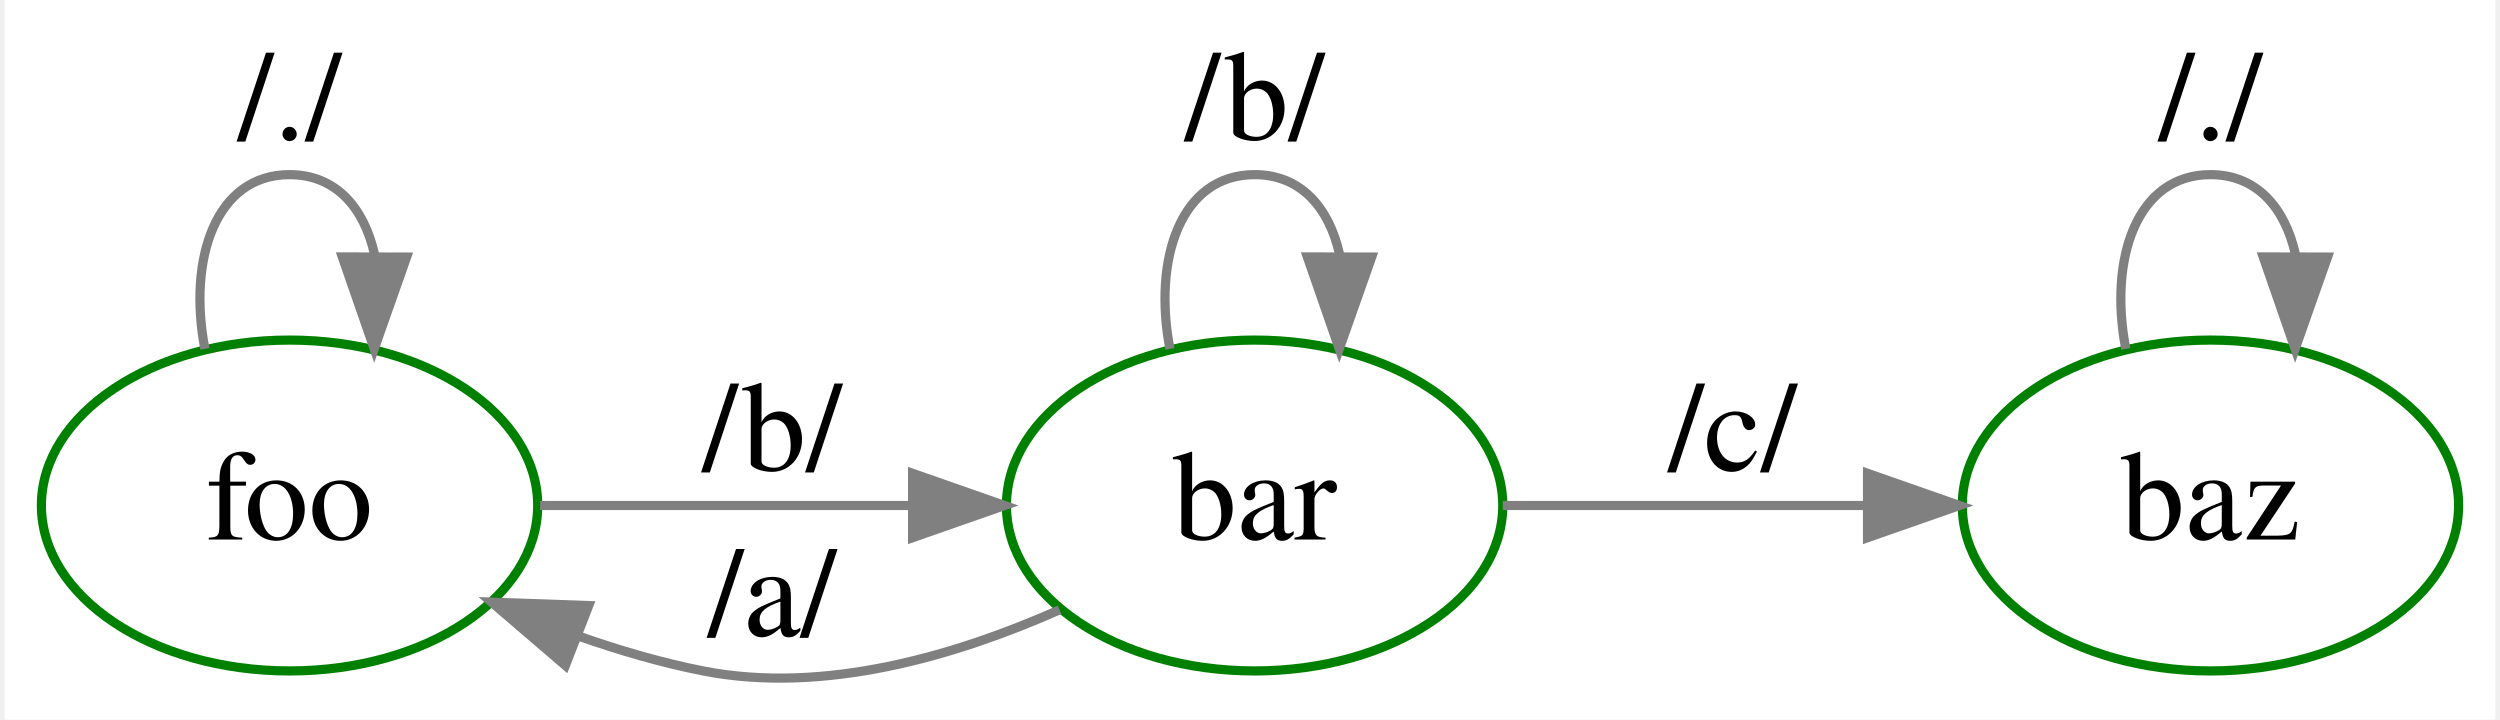
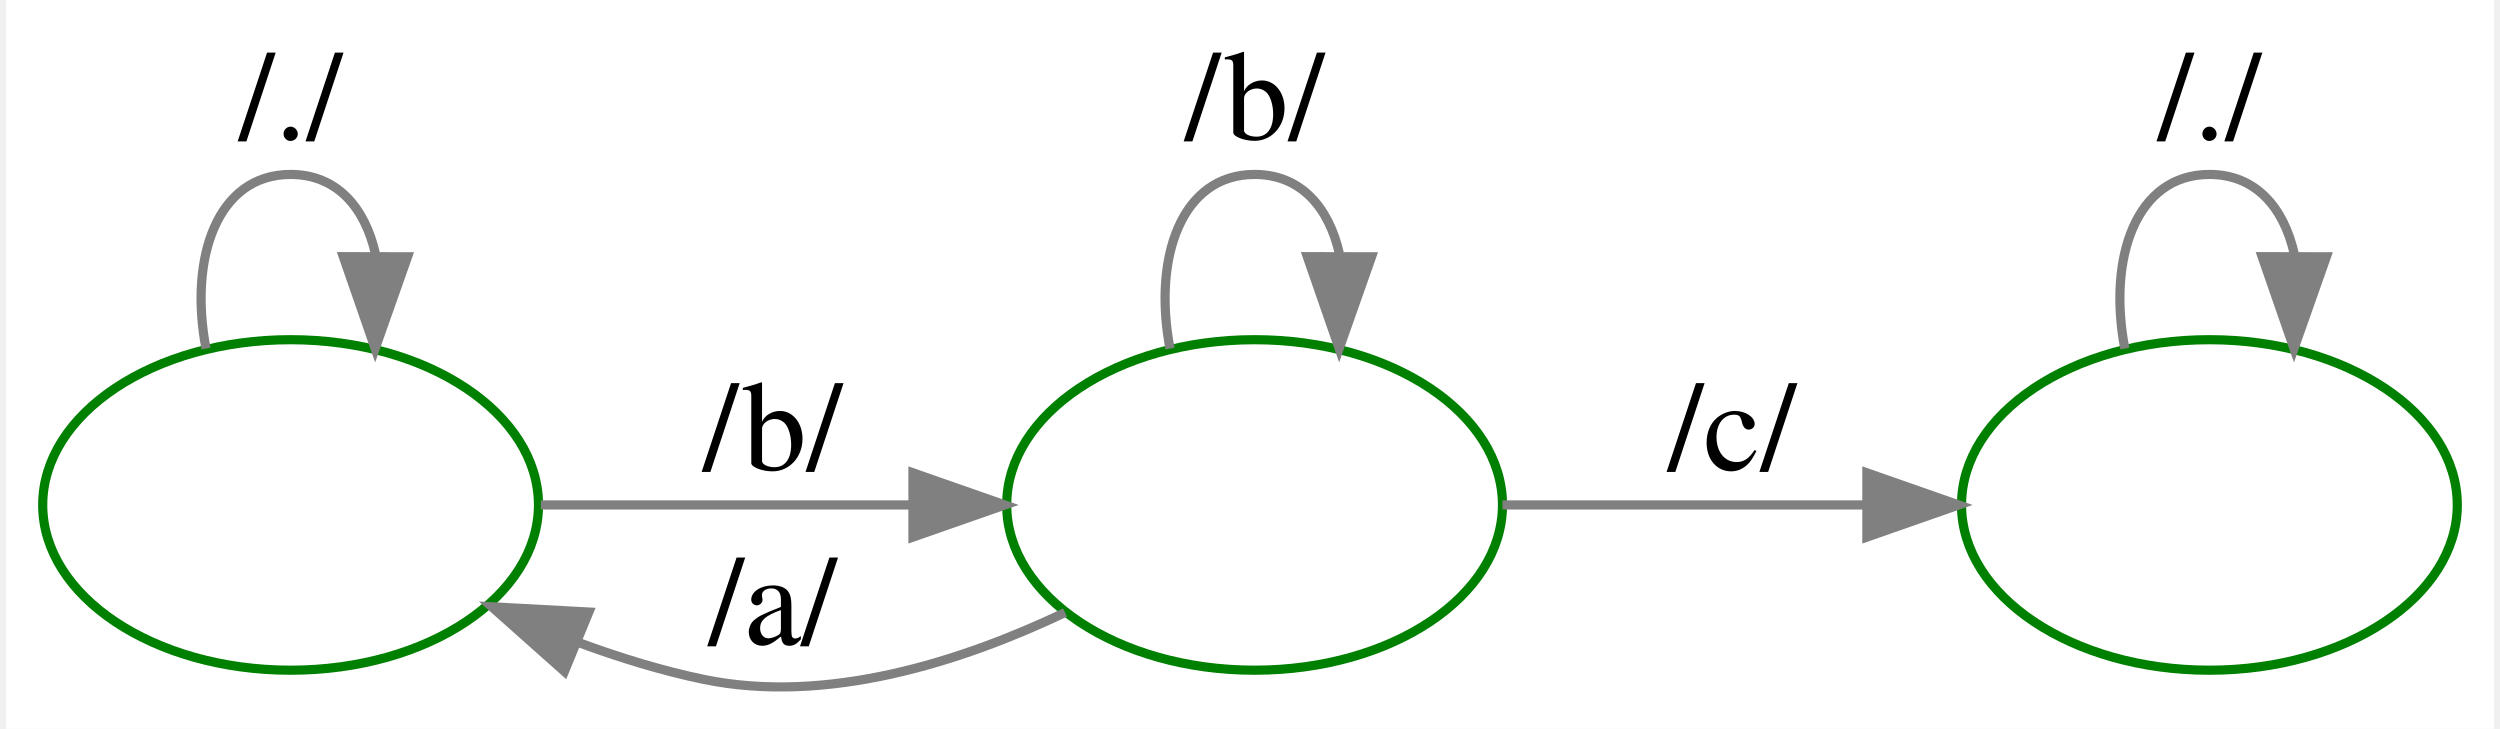
- <svg xmlns="http://www.w3.org/2000/svg" width="271pt" height="78pt" viewBox="0.00 0.00 271.00 78.29">
-   <g id="graph0" class="graph" transform="scale(1 1) rotate(0) translate(4 74.2914)">
-     <polygon fill="white" stroke="none" points="-4,4 -4,-74.291 267,-74.291 267,4 -4,4" />
+ <svg xmlns="http://www.w3.org/2000/svg" width="271pt" height="79pt" viewBox="0.00 0.00 271.00 79.38">
+   <g id="graph0" class="graph" transform="scale(1 1) rotate(0) translate(4 75.3831)">
+     <polygon fill="white" stroke="none" points="-4,4 -4,-75.383 267,-75.383 267,4 -4,4" />
    <g id="node1" class="node">
-       <ellipse fill="none" stroke="green" cx="27" cy="-19.291" rx="27" ry="18" />
-       <text text-anchor="middle" x="27" y="-15.591" font-family="Times,serif" font-size="14.00">foo</text>
+       <ellipse fill="none" stroke="green" cx="27" cy="-20.383" rx="27" ry="18" />
+     </g>
+     <g id="edge2" class="edge">
+       <path fill="none" stroke="grey" d="M17.786,-37.42C15.905,-47.241 18.977,-56.383 27,-56.383 32.015,-56.383 35.095,-52.812 36.241,-47.736" />
+       <polygon fill="grey" stroke="grey" points="39.74,-47.411 36.214,-37.42 32.74,-47.429 39.74,-47.411" />
+       <text text-anchor="middle" x="27" y="-60.183" font-family="Times,serif" font-size="14.00">/./</text>
+     </g>
+     <g id="node2" class="node">
+       <ellipse fill="none" stroke="green" cx="132" cy="-20.383" rx="27" ry="18" />
+     </g>
+     <g id="edge1" class="edge">
+       <path fill="none" stroke="grey" d="M54.258,-20.383C66.486,-20.383 81.236,-20.383 94.523,-20.383" />
+       <polygon fill="grey" stroke="grey" points="94.79,-23.883 104.79,-20.383 94.79,-16.883 94.79,-23.883" />
+       <text text-anchor="middle" x="79.5" y="-24.183" font-family="Times,serif" font-size="14.00">/b/</text>
    </g>
    <g id="edge5" class="edge">
-       <path fill="none" stroke="grey" d="M17.786,-36.329C15.905,-46.149 18.977,-55.291 27,-55.291 32.015,-55.291 35.095,-51.72 36.241,-46.644" />
-       <polygon fill="grey" stroke="grey" points="39.74,-46.32 36.214,-36.329 32.74,-46.338 39.74,-46.32" />
-       <text text-anchor="middle" x="27" y="-59.091" font-family="Times,serif" font-size="14.00">/./</text>
-     </g>
-     <g id="node2" class="node">
-       <ellipse fill="none" stroke="green" cx="132" cy="-19.291" rx="27" ry="18" />
-       <text text-anchor="middle" x="132" y="-15.591" font-family="Times,serif" font-size="14.00">bar</text>
+       <path fill="none" stroke="grey" d="M111.35,-8.665C100.009,-3.271 85.384,1.383 72,-1.383 67.478,-2.318 62.848,-3.74 58.37,-5.395" />
+       <polygon fill="grey" stroke="grey" points="56.826,-2.246 48.911,-9.29 59.491,-8.719 56.826,-2.246" />
+       <text text-anchor="middle" x="79.5" y="-5.183" font-family="Times,serif" font-size="14.00">/a/</text>
    </g>
    <g id="edge6" class="edge">
-       <path fill="none" stroke="grey" d="M54.258,-19.291C66.486,-19.291 81.236,-19.291 94.523,-19.291" />
-       <polygon fill="grey" stroke="grey" points="94.79,-22.791 104.79,-19.291 94.79,-15.791 94.79,-22.791" />
-       <text text-anchor="middle" x="79.5" y="-23.091" font-family="Times,serif" font-size="14.00">/b/</text>
+       <path fill="none" stroke="grey" d="M122.786,-37.42C120.905,-47.241 123.977,-56.383 132,-56.383 137.015,-56.383 140.095,-52.812 141.241,-47.736" />
+       <polygon fill="grey" stroke="grey" points="144.74,-47.411 141.214,-37.42 137.74,-47.429 144.74,-47.411" />
+       <text text-anchor="middle" x="132" y="-60.183" font-family="Times,serif" font-size="14.00">/b/</text>
+     </g>
+     <g id="node3" class="node">
+       <ellipse fill="none" stroke="green" cx="236" cy="-20.383" rx="27" ry="18" />
+     </g>
+     <g id="edge4" class="edge">
+       <path fill="none" stroke="grey" d="M159.003,-20.383C171.019,-20.383 185.494,-20.383 198.574,-20.383" />
+       <polygon fill="grey" stroke="grey" points="198.69,-23.883 208.69,-20.383 198.69,-16.883 198.69,-23.883" />
+       <text text-anchor="middle" x="184" y="-24.183" font-family="Times,serif" font-size="14.00">/c/</text>
    </g>
    <g id="edge3" class="edge">
-       <path fill="none" stroke="grey" d="M110.781,-7.946C99.509,-2.94 85.135,1.291 72,-1.291 67.505,-2.175 62.892,-3.522 58.422,-5.089" />
-       <polygon fill="grey" stroke="grey" points="57.011,-1.882 48.968,-8.778 59.556,-8.403 57.011,-1.882" />
-       <text text-anchor="middle" x="79.5" y="-5.091" font-family="Times,serif" font-size="14.00">/a/</text>
-     </g>
-     <g id="edge4" class="edge">
-       <path fill="none" stroke="grey" d="M122.786,-36.329C120.905,-46.149 123.977,-55.291 132,-55.291 137.015,-55.291 140.095,-51.72 141.241,-46.644" />
-       <polygon fill="grey" stroke="grey" points="144.74,-46.32 141.214,-36.329 137.74,-46.338 144.74,-46.32" />
-       <text text-anchor="middle" x="132" y="-59.091" font-family="Times,serif" font-size="14.00">/b/</text>
-     </g>
-     <g id="node3" class="node">
-       <ellipse fill="none" stroke="green" cx="236" cy="-19.291" rx="27" ry="18" />
-       <text text-anchor="middle" x="236" y="-15.591" font-family="Times,serif" font-size="14.00">baz</text>
-     </g>
-     <g id="edge2" class="edge">
-       <path fill="none" stroke="grey" d="M159.003,-19.291C171.019,-19.291 185.494,-19.291 198.574,-19.291" />
-       <polygon fill="grey" stroke="grey" points="198.69,-22.791 208.69,-19.291 198.69,-15.791 198.69,-22.791" />
-       <text text-anchor="middle" x="184" y="-23.091" font-family="Times,serif" font-size="14.00">/c/</text>
-     </g>
-     <g id="edge1" class="edge">
-       <path fill="none" stroke="grey" d="M226.786,-36.329C224.905,-46.149 227.977,-55.291 236,-55.291 241.015,-55.291 244.095,-51.72 245.241,-46.644" />
-       <polygon fill="grey" stroke="grey" points="248.74,-46.32 245.214,-36.329 241.74,-46.338 248.74,-46.32" />
-       <text text-anchor="middle" x="236" y="-59.091" font-family="Times,serif" font-size="14.00">/./</text>
+       <path fill="none" stroke="grey" d="M226.786,-37.42C224.905,-47.241 227.977,-56.383 236,-56.383 241.015,-56.383 244.095,-52.812 245.241,-47.736" />
+       <polygon fill="grey" stroke="grey" points="248.74,-47.411 245.214,-37.42 241.74,-47.429 248.74,-47.411" />
+       <text text-anchor="middle" x="236" y="-60.183" font-family="Times,serif" font-size="14.00">/./</text>
    </g>
  </g>
</svg>
